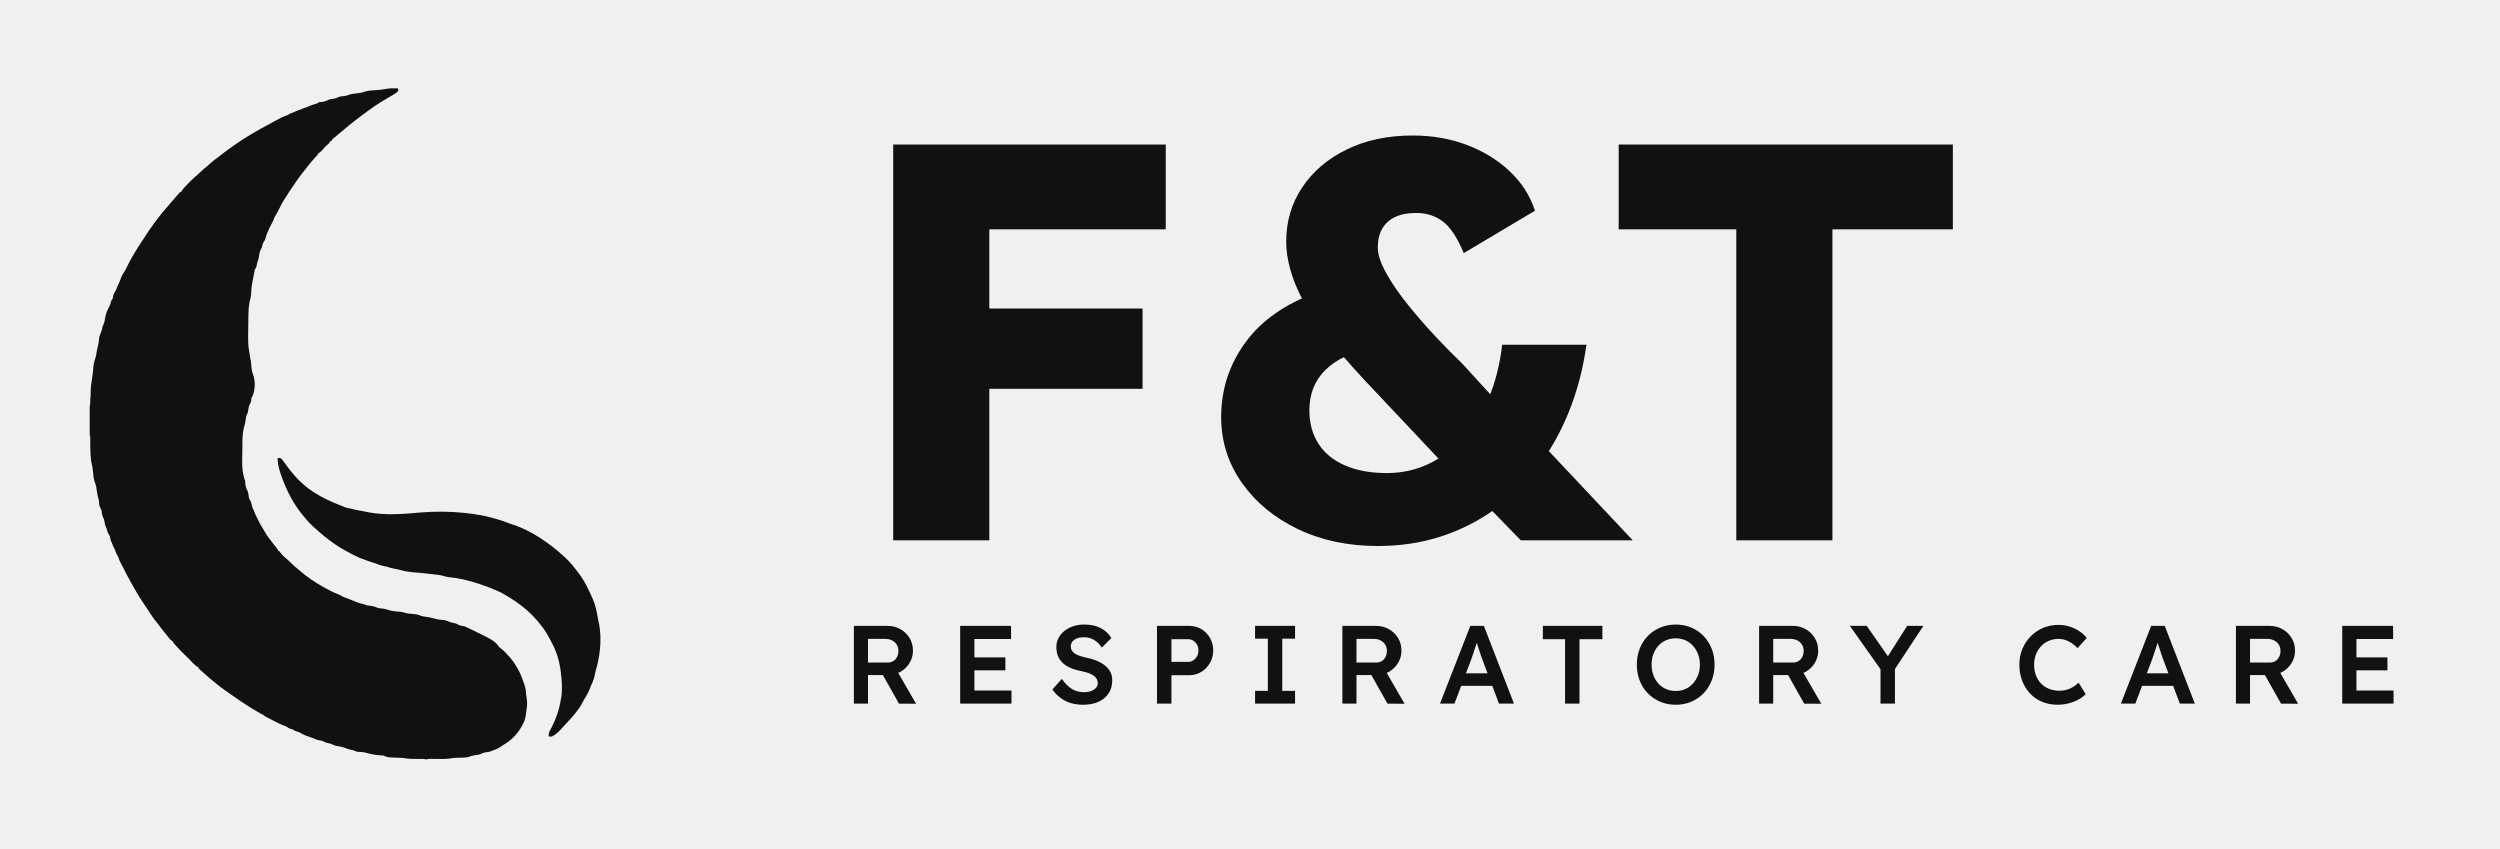
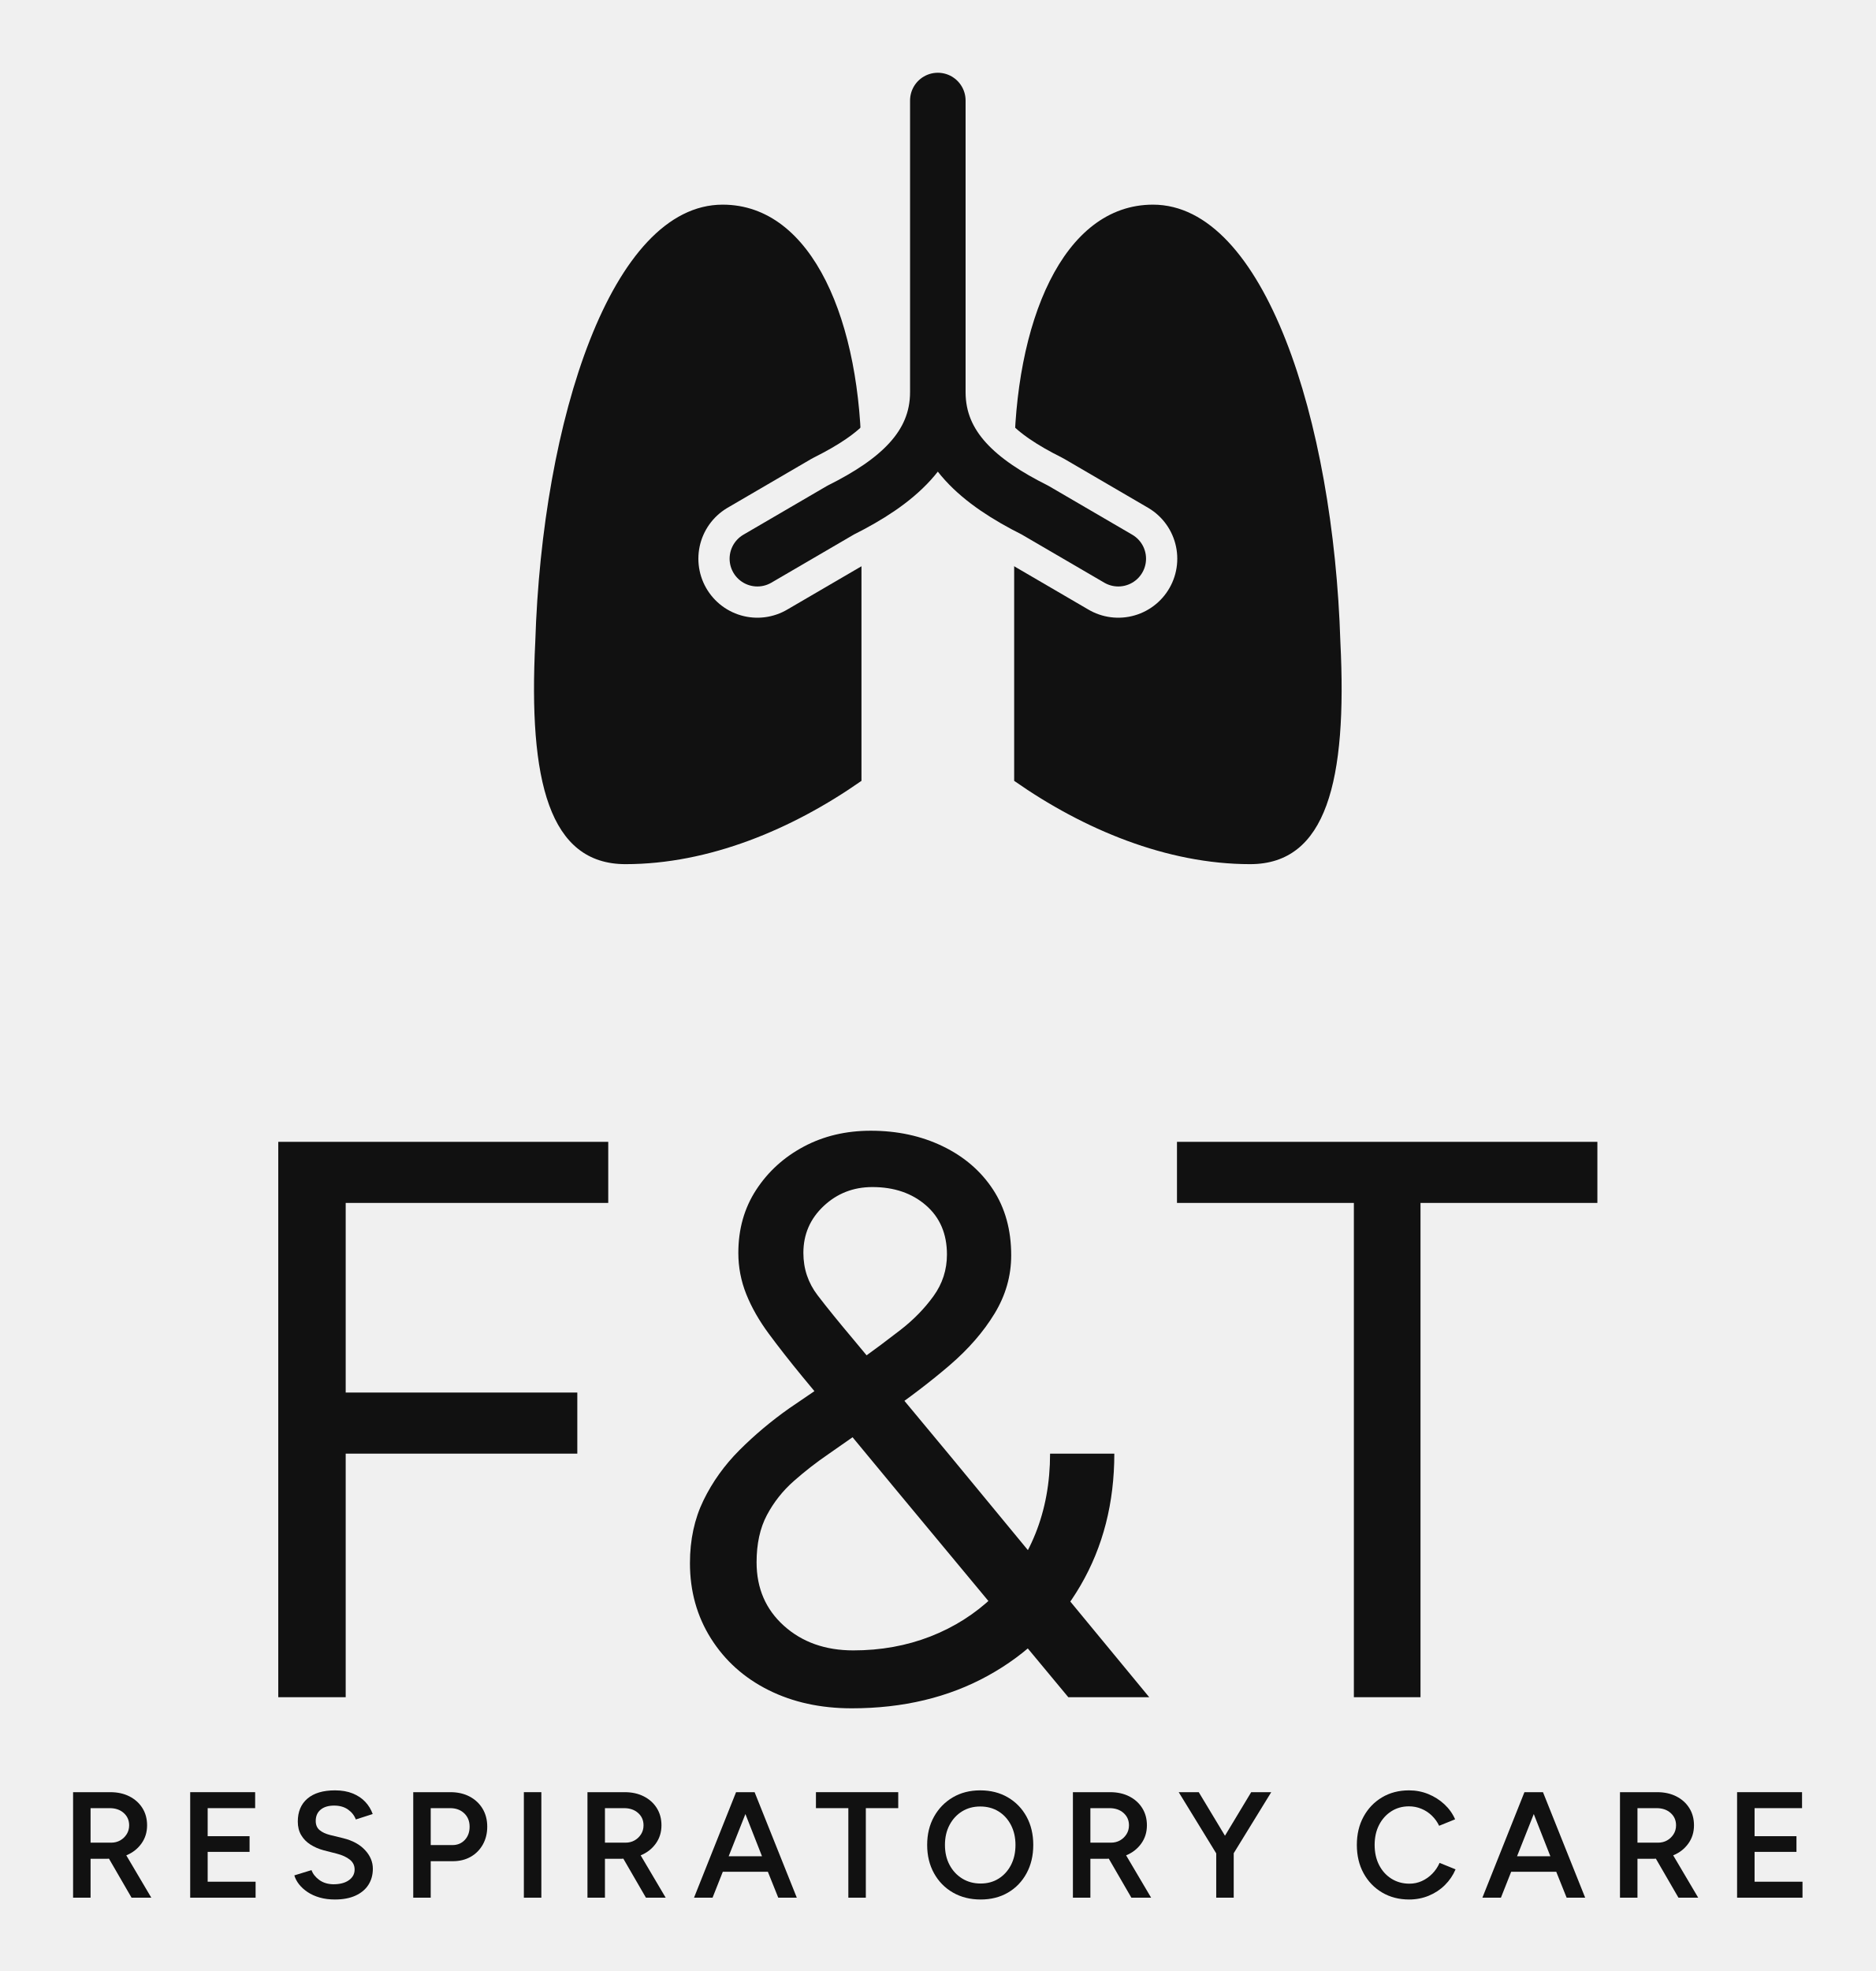
- <svg xmlns="http://www.w3.org/2000/svg" viewBox="-100 -100 3537 1200">
-   <g transform="scale(0.6748)">
-     <path d="M0 0 C0.3 1.6 0.7 3.3 1 5 C-2.7 9.9 -7.9 12.4 -13.1 15.4 C-19.3 18.9 -25.4 22.5 -31.4 26.3 C-34.3 28.2 -37.3 30 -40.3 31.8 C-47.5 36.2 -54.2 41.1 -61 46 C-61.9 46.7 -62.9 47.4 -63.9 48.1 C-69.8 52.3 -75.6 56.8 -81.4 61.2 C-84 63.2 -86.5 65.1 -89.1 67.1 C-97.6 73.5 -105.7 80.1 -113.7 87.1 C-116.4 89.5 -119.2 91.8 -122.1 94 C-126 97 -126 97 -128.8 99.8 C-131 102 -131 102 -135 104 C-135 104.7 -135 105.3 -135 106 C-135.7 106 -136.3 106 -137 106 C-137.7 107.3 -138.3 108.6 -139 110 C-139.5 110.2 -139.5 110.2 -142 111 C-142.7 112.3 -143.3 113.6 -144 115 C-146.7 117.3 -149.3 119.7 -152 122 C-154.4 124.6 -156.7 127.3 -159 130 C-160.6 131.7 -162.3 133.4 -164 135 C-164.7 135 -165.3 135 -166 135 C-166.7 136.3 -167.3 137.6 -168 139 C-169.6 140.9 -171.3 142.7 -173.1 144.6 C-181.1 153.2 -188.3 162.3 -195.4 171.6 C-198.1 175.1 -200.8 178.5 -203.5 181.9 C-208.2 187.9 -212.5 194.1 -216.7 200.6 C-218.6 203.4 -220.5 206.2 -222.5 208.9 C-226.5 214.5 -230 220.4 -233.7 226.3 C-235.4 229 -237.2 231.8 -239.1 234.5 C-242.5 239.8 -245.3 245.4 -248 251 C-251.4 257.9 -255.1 264.5 -259 271 C-259.2 271.5 -259.2 271.5 -259.9 273.8 C-261.3 277.9 -263.3 281.5 -265.4 285.2 C-268.7 291.4 -271.6 297.5 -274 304 C-274.7 305.3 -275.3 306.6 -276 308 C-276.3 309.4 -276.5 310.8 -276.8 312.2 C-278.1 317.4 -280.2 320.6 -283 325 C-283.7 327.7 -284.4 330.3 -285 333 C-285.8 334.7 -286.6 336.4 -287.5 338.2 C-290 343.4 -290.8 348.2 -291.5 353.9 C-292.2 358.1 -293.6 362 -295 366 C-295.3 367.8 -295.7 369.5 -296 371.3 C-297 376 -297 376 -300 380 C-300.8 383.4 -300.8 383.4 -301.4 387.5 C-302.5 394 -303.7 400.4 -305.1 406.9 C-306.8 415.2 -307.4 423.2 -307.7 431.7 C-308.1 437.5 -309.5 442.5 -311 448 C-312.8 457.7 -313.3 467.1 -313.4 476.9 C-313.5 477.6 -313.5 477.6 -313.5 481.4 C-313.6 484.5 -313.6 487.6 -313.6 490.7 C-313.7 495.5 -313.8 500.2 -313.8 505 C-313.9 508 -313.9 511.1 -313.9 514.1 C-314 515.5 -314 516.9 -314 518.3 C-314.1 528.8 -313.8 539.2 -312.1 549.5 C-311.9 550.6 -311.7 551.6 -311.5 552.7 C-311.4 553.8 -311.2 554.9 -311 556 C-310.5 559.4 -310 562.8 -309.5 566.2 C-309.1 568.5 -308.6 570.8 -308 573 C-307.7 576.2 -307.4 579.3 -307.2 582.5 C-306.6 588.3 -306.1 593.5 -304 598.9 C-298.5 613.6 -299.1 629.3 -304 644 C-304.5 644.8 -304.5 644.8 -307 649 C-307.1 650.4 -307.3 651.9 -307.4 653.4 C-308 658 -308 658 -309.9 661.2 C-312.3 665.5 -312.9 668.9 -313.6 673.6 C-314.4 679.3 -315 682 -318 687 C-318.6 690.1 -318.6 690.1 -318.9 693.6 C-319.5 699.6 -320.8 704.9 -322.6 710.6 C-325.7 722.4 -325.9 733.9 -326 746.1 C-326 750.8 -326.1 755.5 -326.1 760.2 C-326.2 764.6 -326.2 769 -326.3 773.5 C-326.3 775.7 -326.3 777.9 -326.4 780.1 C-326.6 794.3 -325.7 807.6 -320.9 821.1 C-320 824 -320 824 -319.7 829.7 C-319.3 835.2 -317.7 839.2 -315.2 844.1 C-313.4 848.3 -313.1 852.6 -312.5 857.1 C-311.8 860.9 -310 863.7 -308 867 C-307.1 870 -306.4 873.1 -305.7 876.2 C-304.9 879.4 -303.6 882.1 -302 885 C-301.5 886.3 -301.1 887.6 -300.6 888.9 C-299 893.1 -297.1 897 -295 901 C-294.5 902.1 -293.9 903.2 -293.4 904.3 C-290.2 910.8 -286.9 917 -283 923 C-281.9 924.9 -280.9 926.7 -279.8 928.6 C-273.5 939.4 -265.9 949.3 -258 959 C-251 967.7 -251 967.7 -251 970 C-250.3 970 -249.7 970 -249 970 C-247.7 971.6 -246.4 973.2 -245.2 974.8 C-240.7 980.4 -235.7 984.8 -230.1 989.4 C-227.4 991.7 -224.9 994 -222.4 996.6 C-218.5 1000.6 -214.3 1004.2 -209.9 1007.7 C-207.6 1009.5 -205.4 1011.4 -203.2 1013.4 C-189.7 1025 -174.4 1035.2 -159 1044 C-158.3 1044.4 -158.3 1044.4 -154.5 1046.6 C-145.1 1051.9 -135.8 1056.6 -125.7 1060.5 C-121.9 1062 -118.5 1063.9 -115 1066 C-112.3 1067 -109.7 1068 -107 1069 C-104.5 1070 -102.1 1071 -99.6 1071.9 C-99 1072.2 -99 1072.2 -95.7 1073.5 C-92.7 1074.7 -89.8 1075.9 -86.8 1077.2 C-81.3 1079.3 -75.8 1080.6 -70 1082 C-68.4 1082.7 -66.7 1083.3 -65 1084 C-62.6 1084.3 -60.2 1084.6 -57.8 1084.9 C-53 1085.5 -49.8 1086.1 -45.4 1088.1 C-41.3 1089.9 -39.3 1090.3 -34.9 1090.4 C-29.7 1090.7 -25.5 1091.7 -20.6 1093.4 C-12.2 1096.3 -4 1096.9 4.8 1097.4 C10.2 1098 14.8 1099.4 20 1101 C23.3 1101.4 26.6 1101.7 29.9 1101.9 C40.6 1102.9 40.6 1102.9 45.8 1105 C51.3 1107.1 56 1107.7 61.8 1108.4 C66.7 1109.1 71.3 1110.3 76.1 1111.6 C81.8 1113.1 87.1 1114.3 92.9 1114.5 C98.9 1114.8 103.5 1116.5 108.9 1118.8 C112 1120 112 1120 117.4 1121.1 C122 1122 122 1122 125.4 1124 C130.1 1126.6 134.7 1127.1 140 1128 C144.4 1129.8 148.6 1131.8 152.8 1133.9 C155.4 1135.2 158 1136.5 160.6 1137.8 C201.8 1158 201.8 1158 213 1172 C214.5 1173.3 216.1 1174.6 217.8 1175.8 C223.2 1180 227.5 1184.8 232 1190 C233.1 1191.2 234.2 1192.4 235.4 1193.6 C248 1208.9 256.9 1225.1 263 1244 C263.4 1245.1 263.8 1246.3 264.3 1247.4 C266.9 1254.7 268.5 1261.1 268.8 1268.8 C269 1272.2 269.5 1275.4 270.1 1278.7 C271.4 1287.3 271.2 1295.1 269.6 1303.7 C268.9 1307.4 268.5 1311 268.1 1314.7 C267.3 1320.7 265.9 1325.6 263 1331 C262.6 1331.9 262.1 1332.8 261.7 1333.8 C253.2 1350.2 242.4 1362.9 227 1373 C226 1373.7 225 1374.3 223.9 1375 C222.1 1376.2 220.3 1377.3 218.4 1378.5 C216.3 1379.8 214.1 1381.3 212 1382.7 C207.1 1385.5 202.3 1387.2 197 1389 C195.4 1389.7 193.7 1390.3 192 1391 C189.9 1391.3 187.8 1391.6 185.7 1391.9 C181.5 1392.5 178.9 1393 175.1 1395 C170 1397.5 165.2 1397.9 159.6 1398.5 C155.4 1399.1 151.9 1400.4 148 1402 C140 1403.6 131.7 1403.4 123.5 1403.6 C114.3 1403.9 114.3 1403.9 111 1405 C101.2 1406.2 91.5 1406.1 81.6 1406 C78.4 1406 75.2 1406 72 1405.9 C70.6 1405.9 69.2 1405.9 67.7 1405.9 C64 1406 64 1406 59 1407 C57.4 1406.7 55.7 1406.3 54 1406 C50.4 1406 46.7 1406 43.1 1406 C32.6 1406.1 22.3 1406.1 12 1404 C8.1 1403.8 4.3 1403.6 0.4 1403.5 C-21.3 1402.8 -21.3 1402.8 -30 1399 C-33.4 1398.6 -36.8 1398.3 -40.2 1398.1 C-49.5 1397.4 -57.7 1395.7 -66.6 1393.1 C-72 1391.7 -77.3 1391.4 -82.9 1391.2 C-86.7 1390.9 -89.6 1389.7 -93 1388 C-96 1387.3 -99 1386.6 -102 1386 C-106.5 1384.6 -110.9 1383.1 -115.2 1381.4 C-119.2 1380.3 -122.6 1379.6 -126.6 1379.1 C-132.1 1378.3 -136 1376.6 -141 1374 C-142.6 1373.7 -144.3 1373.3 -146 1373 C-151 1372 -154.5 1370.3 -159 1368 C-162.3 1367.3 -165.7 1366.7 -169 1366 C-172.4 1364.7 -175.7 1363.4 -179 1362 C-183.3 1360.5 -187.7 1359 -192 1357.5 C-197.4 1355.5 -202.1 1353 -207 1350 C-208.5 1349.5 -210 1349 -211.5 1348.5 C-216 1347 -216 1347 -221 1344 C-222.1 1343.7 -223.3 1343.4 -224.4 1343.1 C-228.3 1341.9 -230.7 1340.2 -234 1338 C-236.7 1337 -239.3 1336 -242 1335 C-249.1 1331.9 -255.9 1328.5 -262.7 1324.8 C-266.9 1322.5 -271.2 1320.4 -275.4 1318.4 C-278 1317 -278 1317 -282 1314 C-284.5 1312.7 -286.9 1311.3 -289.4 1310 C-301.6 1303.2 -313.5 1295.9 -325 1288 C-327.5 1286.4 -329.9 1284.7 -332.4 1283.1 C-338.4 1279.1 -344.4 1274.9 -350.3 1270.6 C-354.4 1267.7 -358.6 1264.8 -362.8 1261.9 C-369 1257.4 -375.1 1252.9 -381 1248 C-381.6 1247.5 -381.6 1247.5 -384.7 1245 C-392.4 1238.8 -399.9 1232.5 -407.1 1225.7 C-409.6 1223.3 -412.2 1221.1 -414.8 1218.9 C-415.3 1218.4 -415.3 1218.4 -418 1216 C-418 1215.3 -418 1214.7 -418 1214 C-419.3 1213.3 -420.6 1212.7 -422 1212 C-426.5 1208.2 -430.5 1204.6 -434.3 1200.2 C-438 1196 -441.8 1192.4 -445.9 1188.6 C-451.9 1183 -457.6 1177.3 -463 1171 C-464.7 1169.2 -466.4 1167.3 -468.1 1165.5 C-472 1161 -472 1161 -472 1159 C-473.3 1158.3 -474.6 1157.7 -476 1157 C-478 1154.8 -478 1154.8 -480.2 1152.1 C-480.6 1151.6 -480.6 1151.6 -482.6 1149 C-483.4 1148 -484.2 1147 -485 1146 C-486.4 1144.3 -487.9 1142.5 -489.3 1140.8 C-494.1 1135 -498.6 1128.9 -503.1 1122.8 C-505.5 1119.7 -507.9 1116.7 -510.3 1113.7 C-513.5 1109.7 -516.2 1105.6 -518.9 1101.3 C-521.7 1097 -524.6 1092.7 -527.5 1088.5 C-537.4 1074.1 -546.6 1059.3 -555 1044 C-556.3 1041.8 -557.5 1039.6 -558.8 1037.4 C-565.3 1026 -571.4 1014.4 -577.1 1002.7 C-578.4 1000.2 -579.7 997.7 -581.1 995.3 C-583.4 991.4 -584.6 987.3 -586 983 C-587.3 980.7 -588.6 978.3 -590 976 C-591 973.3 -592 970.7 -593 968 C-593.7 966.7 -594.3 965.4 -595 964 C-597 960.1 -598.5 956.1 -600 952 C-600.7 950.7 -601.3 949.4 -602 948 C-602.3 946.4 -602.6 944.8 -602.9 943.1 C-604 938.1 -605.2 936.1 -608 932 C-609 928.7 -610 925.3 -611 922 C-611.5 920.9 -612 919.7 -612.6 918.6 C-614 915 -614 915 -614.9 909.6 C-616 904 -616 904 -618 899.6 C-620.1 894.9 -620.7 890.9 -621.4 885.8 C-622 883 -622 883 -624.1 879 C-626.2 874.6 -626.5 870.9 -626.7 866 C-627.1 862.3 -628.1 858.9 -629.2 855.3 C-630.7 849.2 -631.3 843 -632.2 836.8 C-633 832.2 -634.3 828.3 -636 824 C-638 818.1 -638.5 812.5 -638.9 806.4 C-639.6 797.9 -640.9 790.2 -643 782 C-644.1 775 -644.3 768.1 -644.6 761.1 C-644.6 760.5 -644.6 760.5 -644.7 757.5 C-645 749.3 -645.1 741.2 -644.9 733.1 C-645 730 -645 730 -646 727 C-646.1 722.5 -646.1 718 -646.1 713.5 C-646.1 712.2 -646.1 710.9 -646.1 709.5 C-646.1 706.7 -646.1 703.8 -646.1 701 C-646.1 696.6 -646.1 692.3 -646.1 688 C-646.1 685.2 -646.1 682.5 -646.1 679.7 C-646.1 678.4 -646.1 677.1 -646.1 675.8 C-646.1 674.6 -646.1 673.4 -646.1 672.1 C-646.1 671.1 -646.1 670 -646.1 668.9 C-646 666 -646 666 -645 661 C-645 659.4 -645 657.7 -645 656.1 C-645 651 -645 651 -644.5 648.2 C-643.9 644.4 -644 640.9 -644.1 637.1 C-644.1 627.3 -642.8 618 -641.2 608.4 C-640 600.7 -638.9 593.2 -638.5 585.4 C-638.1 578.2 -636.4 571.9 -634 565.1 C-632.7 561 -632.2 556.9 -631.6 552.8 C-630.9 548.6 -630 544.5 -628.9 540.4 C-627.7 535.4 -626.8 530.8 -626.6 525.6 C-626.1 520.8 -625.6 518.5 -623.6 514.4 C-621.1 509.1 -620.1 504.7 -619 499 C-618.3 497.6 -617.7 496.2 -617 494.7 C-614.9 489.8 -614.3 485.5 -613.6 480.3 C-612.1 471.8 -608.4 463.6 -604.4 456.1 C-603 453 -603 453 -602 448.9 C-601 445 -601 445 -598 441 C-597.7 439.4 -597.4 437.9 -597.1 436.2 C-595.9 430.7 -594.1 427.6 -591 423 C-590 420.3 -589 417.7 -588 415 C-587.4 413.8 -586.8 412.7 -586.2 411.5 C-584.2 407.4 -582.7 403.4 -581.1 399.1 C-578.8 392.7 -575.9 387.6 -572 382 C-570.7 379.5 -569.5 377.1 -568.2 374.6 C-561 359.8 -552.8 345.8 -544 332 C-543.6 331.4 -543.6 331.4 -541.8 328.5 C-535.7 318.9 -529.3 309.5 -523 300 C-522 298.5 -521 297 -520 295.4 C-517.2 291.3 -514.2 287.2 -511.2 283.2 C-505.2 275.3 -505.2 275.3 -502.7 271.8 C-497.6 264.8 -492 258.3 -486.3 251.8 C-483.2 248.2 -480.1 244.7 -477.1 241.1 C-473.1 236.3 -469.1 231.6 -465 227 C-464.2 226.1 -463.4 225.2 -462.6 224.3 C-461.8 223.4 -461 222.4 -460.2 221.5 C-459.4 220.6 -458.7 219.8 -457.9 218.9 C-456 217 -456 217 -454 217 C-453.3 215.7 -452.7 214.4 -452 213 C-442.2 201.5 -431.5 190.8 -420 181 C-417.9 179 -415.8 177.1 -413.7 175.1 C-408.8 170.6 -403.8 166.3 -398.6 162.1 C-396 160 -393.5 157.7 -391 155.4 C-386.9 151.7 -382.5 148.4 -378 145.2 C-374.6 142.7 -371.4 140.2 -368.2 137.6 C-361.3 132.2 -354.2 127 -347 122 C-346.6 121.7 -346.6 121.7 -344.4 120.1 C-320.5 103.2 -294.7 88.3 -268.8 74.5 C-266.1 73.1 -263.4 71.6 -260.7 70.1 C-243.4 60.6 -243.4 60.6 -234.8 57.4 C-231 56 -231 56 -226 53 C-223.3 52 -220.7 51 -218 50 C-217 49.5 -216.1 49 -215.1 48.5 C-211.2 46.6 -207.1 45.4 -203 44 C-201.8 43.5 -200.7 43 -199.5 42.5 C-196 41 -196 41 -191.6 39.6 C-187 38 -187 38 -182.4 35.9 C-178.3 34.1 -174.4 33.1 -170 32 C-168.4 31 -166.7 30 -165 29 C-164.2 28.9 -164.2 28.9 -159.9 28.6 C-154.3 28 -150.8 26.7 -145.9 24.2 C-141.7 22.5 -137.5 22.1 -133 21.5 C-130 21 -130 21 -125.9 18.9 C-121.6 16.8 -117.9 16.6 -113.1 16.3 C-109.9 16 -107.3 15.2 -104.2 14.1 C-97 11.4 -89.6 10.8 -82 10 C-77.4 9.5 -74.2 8.7 -69.8 7.1 C-61.7 4.5 -53.5 4.2 -45.2 3.7 C-38.6 3.3 -32.4 2.7 -25.9 1.4 C-17.3 -0.3 -8.8 -0.3 0 0 Z " fill="#111111" transform="translate(686,37)" />
-     <path d="M0 0 C6 0 6 0 9.2 3.1 C12.3 6.9 15 10.8 17.8 14.7 C32.6 35.5 51.4 56.1 73 70 C74.2 70.8 75.5 71.7 76.8 72.5 C92.9 83 110.4 91 128.2 98.1 C130 98.8 131.7 99.5 133.5 100.2 C135 100.8 136.5 101.4 138 102 C139.6 102.7 141.3 103.3 143 104 C156.2 107.3 169.7 109.9 183.1 112.4 C185.6 112.9 188 113.4 190.5 113.9 C225.2 120.6 263.4 117.6 298.3 114.4 C329.7 111.7 360.9 112 392.2 115.2 C393.3 115.4 394.3 115.5 395.3 115.6 C417.8 117.9 440.4 122.2 462 129 C462.5 129.1 462.5 129.1 465 129.9 C471.7 131.9 478.1 134.1 484.5 136.7 C486.9 137.6 489.2 138.4 491.6 139.2 C519.2 148.1 544.7 162.9 568 180 C569.4 181 570.8 182.1 572.3 183.1 C579.9 188.7 587.1 194.6 594 201 C595.3 202.1 596.5 203.1 597.8 204.2 C606.7 212.2 614.9 220.4 622 230 C623.3 231.6 624.6 233.2 625.9 234.8 C636.8 248.4 646 263 653 279 C654 281.2 655 283.4 656.1 285.6 C657 287.7 658 289.9 659 292 C659.4 292.9 659.9 293.9 660.3 294.8 C666.1 307.9 669 321.9 671.3 335.9 C672.2 341 673.2 346.1 674.4 351.1 C679.8 383.4 675.4 417.9 666 449 C665.6 451.1 665.2 453.3 664.8 455.4 C662.9 464.8 658.8 473.3 655 482 C654.2 484.1 653.3 486.2 652.5 488.4 C650.2 493.9 647.2 498.8 644 503.8 C642 507 642 507 640.1 510.9 C630.7 529.5 615.9 545.3 601.6 560.2 C598.8 563.2 596.1 566.2 593.4 569.4 C588.2 575.3 581.9 580.2 575 584 C573 584 571 584 569 584 C568.7 583.7 568.3 583.3 568 583 C568 576.2 569.4 573.7 572.7 567.9 C583.5 547.8 590.9 526.7 594 504 C594.3 502.7 594.7 501.4 595 500 C596.6 484.1 596.2 468.8 594 453 C593.8 450.9 593.5 448.8 593.3 446.8 C590.5 424.9 584.6 405.4 574 386 C573 384.2 572.1 382.4 571.1 380.6 C565.8 370.4 560.3 360.9 553 352 C552.4 351.2 551.7 350.3 551.1 349.5 C531.6 324.4 507.5 304.8 480 289 C478.9 288.4 477.8 287.7 476.7 287 C475.7 286.4 474.7 285.8 473.6 285.2 C472.8 284.7 471.9 284.1 471 283.6 C467.1 281.5 463.1 279.8 459 278 C457.5 277.3 456 276.7 454.4 276 C445.7 272.3 437 268.8 428 266 C425 265 421.9 264 418.9 262.9 C399 256.3 379.2 251.9 358.4 249.8 C353 249 353 249 348.2 247.5 C341.7 245.6 335.2 244.8 328.4 244.1 C327 243.9 325.6 243.7 324.2 243.6 C315.9 242.6 307.6 241.8 299.2 241 C297.4 240.8 295.6 240.7 293.8 240.5 C290.3 240.2 286.7 239.9 283.2 239.6 C274.2 238.8 265.9 237.4 257.2 234.9 C253.4 233.8 249.5 233.1 245.6 232.4 C239.8 231.4 234.6 229.9 229 228 C226.7 227.5 224.4 227 222.1 226.6 C216 225.3 210.7 223.4 205 221 C203 220.4 200.9 219.7 198.9 219.1 C191.1 216.8 183.6 213.9 176 211 C174.4 210.4 172.8 209.8 171.2 209.2 C162.9 205.6 155 201.3 147 197 C145.5 196.2 143.9 195.4 142.3 194.5 C126.8 186.1 112.7 176.1 99 165 C98 164.2 97 163.4 96 162.6 C89.8 157.6 83.9 152.4 78 147 C76.9 146.1 75.9 145.1 74.8 144.2 C67.8 137.9 61.8 131.4 56 124 C54.6 122.3 53.1 120.6 51.7 118.9 C32.7 95.5 19.2 69.2 9 41 C8.6 39.8 8.1 38.6 7.6 37.3 C3.5 25.4 -0.5 12.7 0 0 Z " fill="#111111" transform="translate(434,812)" />
+ <svg xmlns="http://www.w3.org/2000/svg" viewBox="-168.9 -305.6 337.8 354.9">
+   <g transform="translate(0,-147.50) scale(1.25)">
+     <mask id="b1" maskUnits="userSpaceOnUse" x="-80" y="-130" width="160" height="140">
+       <rect x="-80" y="-130" width="160" height="140" fill="#fff" />
+       <path d="M0,-112 L0,-70 C0,-62 -6,-57 -14,-53 L-26,-46 M0,-70 C0,-62 6,-57 14,-53 L26,-46" fill="none" stroke="#000" stroke-width="17" stroke-linecap="round" stroke-linejoin="round" />
+     </mask>
+     <g mask="url(#b1)">
+       <path d="M11.00,-60.00 C11.00,-80.00 18.00,-97.00 31.00,-97.00 C47.00,-97.00 57.00,-66.00 58.00,-34.00 C59.00,-14.00 56.00,-2.00 45.00,-2.00 C33.00,-2.00 21.00,-7.00 11.00,-14.00 Z" fill="#111111" />
+       <path d="M-11.00,-60.00 C-11.00,-80.00 -18.00,-97.00 -31.00,-97.00 C-47.00,-97.00 -57.00,-66.00 -58.00,-34.00 C-59.00,-14.00 -56.00,-2.00 -45.00,-2.00 C-33.00,-2.00 -21.00,-7.00 -11.00,-14.00 Z" fill="#111111" />
+     </g>
+     <path d="M0,-112 L0,-70 C0,-62 -6,-57 -14,-53 L-26,-46 M0,-70 C0,-62 6,-57 14,-53 L26,-46" fill="none" stroke="#111111" stroke-width="8" stroke-linecap="round" stroke-linejoin="round" />
  </g>
-   <path transform="translate(1093.3,664.5)" d="M70.4 0.0V-560.0H206.4V0.0ZM133.6 -214.4V-328.0H423.2V-214.4ZM133.6 -440.0V-560.0H456.0V-440.0ZM958.4 0.0 902.4 -57.6 854.4 -102.4 736.8 -227.2Q705.6 -260.8 684.0 -288.4Q662.4 -316.0 650.0 -339.6Q637.6 -363.2 632.0 -384.0Q626.4 -404.8 626.4 -422.4Q626.4 -465.6 649.2 -499.6Q672.0 -533.6 712.4 -553.2Q752.8 -572.8 805.6 -572.8Q846.4 -572.8 881.6 -559.6Q916.8 -546.4 942.4 -522.4Q968.0 -498.4 978.4 -466.4L877.6 -406.4Q864.0 -439.2 848.0 -451.2Q832.0 -463.2 810.4 -463.2Q792.8 -463.2 780.8 -457.6Q768.8 -452.0 762.4 -441.2Q756.0 -430.4 756.0 -414.4Q756.0 -399.2 768.4 -377.2Q780.8 -355.2 800.0 -331.6Q819.2 -308.0 839.2 -286.8Q859.2 -265.6 875.2 -250.4L934.4 -185.6L989.6 -135.2L1116.8 0.0ZM756.0 8.0Q692.8 8.0 642.8 -16.0Q592.8 -40.0 563.6 -81.6Q534.4 -123.2 534.4 -174.4Q534.4 -232.8 568.4 -279.6Q602.4 -326.4 668.8 -350.4L748.8 -272.8Q704.0 -263.2 681.6 -240.8Q659.2 -218.4 659.2 -184.0Q659.2 -156.8 672.0 -136.8Q684.8 -116.8 709.6 -106.0Q734.4 -95.2 768.8 -95.2Q800.8 -95.2 828.4 -108.4Q856.0 -121.6 878.0 -145.6Q900.0 -169.6 913.6 -202.8Q927.2 -236.0 932.0 -276.8H1051.2Q1044.0 -225.6 1026.4 -182.0Q1008.8 -138.4 982.0 -103.2Q955.2 -68.0 920.4 -43.2Q885.6 -18.4 844.4 -5.2Q803.2 8.0 756.0 8.0ZM1263.2 0.0V-440.0H1096.8V-560.0H1569.6V-440.0H1399.2V0.0Z" fill="#111111" />
-   <path transform="translate(1093.3,895.5)" d="M14.771 0.0V-110.0H62.543Q72.443 -110.0 80.614 -105.364Q88.786 -100.729 93.579 -92.793Q98.371 -84.857 98.371 -74.957Q98.371 -65.529 93.579 -57.593Q88.786 -49.657 80.693 -45.021Q72.6 -40.386 62.543 -40.386H34.729V0.0ZM78.571 0.0 50.6 -49.657 71.657 -53.586 102.771 0.157ZM34.729 -58.143H62.7Q67.257 -58.143 70.636 -60.264Q74.014 -62.386 75.9 -66.157Q77.786 -69.929 77.786 -74.486Q77.786 -79.671 75.429 -83.443Q73.071 -87.214 68.829 -89.414Q64.586 -91.614 59.086 -91.614H34.729ZM165.157 0.0V-110.0H237.129V-91.457H185.271V-18.543H237.757V0.0ZM174.586 -47.143V-65.371H229.114V-47.143ZM339.114 1.571Q329.529 1.571 321.514 -0.864Q313.5 -3.3 307.057 -8.171Q300.614 -13.043 295.586 -19.957L308.943 -35.043Q316.643 -24.357 324.029 -20.271Q331.414 -16.186 340.686 -16.186Q346.029 -16.186 350.429 -17.836Q354.829 -19.486 357.343 -22.393Q359.857 -25.3 359.857 -29.071Q359.857 -31.743 358.836 -34.021Q357.814 -36.3 355.771 -38.107Q353.729 -39.914 350.743 -41.486Q347.757 -43.057 343.986 -44.157Q340.214 -45.257 335.657 -46.2Q327.014 -47.929 320.571 -50.836Q314.129 -53.743 309.729 -58.064Q305.329 -62.386 303.286 -67.807Q301.243 -73.229 301.243 -80.143Q301.243 -87.057 304.307 -92.871Q307.371 -98.686 312.714 -102.929Q318.057 -107.171 325.129 -109.529Q332.2 -111.886 340.371 -111.886Q349.643 -111.886 356.95 -109.686Q364.257 -107.486 369.836 -103.164Q375.414 -98.843 379.029 -92.714L365.514 -79.357Q362.371 -84.229 358.443 -87.45Q354.514 -90.671 349.957 -92.321Q345.4 -93.971 340.371 -93.971Q334.714 -93.971 330.55 -92.4Q326.386 -90.829 324.029 -87.921Q321.671 -85.014 321.671 -80.929Q321.671 -77.786 323.086 -75.35Q324.5 -72.914 327.093 -71.029Q329.686 -69.143 333.771 -67.729Q337.857 -66.314 343.043 -65.214Q351.686 -63.486 358.6 -60.579Q365.514 -57.671 370.386 -53.664Q375.257 -49.657 377.771 -44.55Q380.286 -39.443 380.286 -33.157Q380.286 -22.314 375.179 -14.536Q370.071 -6.757 360.8 -2.593Q351.529 1.571 339.114 1.571ZM443.614 0.0V-110.0H489.343Q498.771 -110.0 506.393 -105.443Q514.014 -100.886 518.571 -93.029Q523.129 -85.171 523.129 -75.429Q523.129 -65.529 518.571 -57.593Q514.014 -49.657 506.393 -44.943Q498.771 -40.229 489.343 -40.229H464.043V0.0ZM464.043 -59.086H487.929Q491.857 -59.086 495.079 -61.286Q498.3 -63.486 500.264 -67.1Q502.229 -70.714 502.229 -75.271Q502.229 -79.829 500.264 -83.364Q498.3 -86.9 495.079 -89.021Q491.857 -91.143 487.929 -91.143H464.043ZM582.371 0.0V-18.071H600.443V-91.929H582.371V-110.0H638.943V-91.929H620.871V-18.071H638.943V0.0ZM705.886 0.0V-110.0H753.657Q763.557 -110.0 771.729 -105.364Q779.9 -100.729 784.693 -92.793Q789.486 -84.857 789.486 -74.957Q789.486 -65.529 784.693 -57.593Q779.9 -49.657 771.807 -45.021Q763.714 -40.386 753.657 -40.386H725.843V0.0ZM769.686 0.0 741.714 -49.657 762.771 -53.586 793.886 0.157ZM725.843 -58.143H753.814Q758.371 -58.143 761.75 -60.264Q765.129 -62.386 767.014 -66.157Q768.9 -69.929 768.9 -74.486Q768.9 -79.671 766.543 -83.443Q764.186 -87.214 759.943 -89.414Q755.7 -91.614 750.2 -91.614H725.843ZM844.014 0.0 886.914 -110.0H906.086L948.671 0.0H927.457L903.886 -62.543Q903.1 -64.429 901.764 -68.514Q900.429 -72.6 898.857 -77.393Q897.286 -82.186 896.029 -86.35Q894.771 -90.514 894.143 -92.4L898.071 -92.557Q897.129 -89.414 895.871 -85.486Q894.614 -81.557 893.2 -77.314Q891.786 -73.071 890.45 -69.143Q889.114 -65.214 888.014 -62.071L864.443 0.0ZM863.5 -25.143 870.571 -42.9H920.7L928.243 -25.143ZM1020.957 0.0V-91.143H989.529V-110.0H1073.757V-91.143H1041.386V0.0ZM1177.471 1.571Q1165.686 1.571 1155.629 -2.671Q1145.571 -6.914 1138.107 -14.536Q1130.643 -22.157 1126.557 -32.529Q1122.471 -42.9 1122.471 -55.157Q1122.471 -67.414 1126.557 -77.786Q1130.643 -88.157 1138.107 -95.779Q1145.571 -103.4 1155.629 -107.643Q1165.686 -111.886 1177.471 -111.886Q1189.414 -111.886 1199.471 -107.643Q1209.529 -103.4 1216.914 -95.7Q1224.3 -88.0 1228.386 -77.707Q1232.471 -67.414 1232.471 -55.157Q1232.471 -43.057 1228.386 -32.686Q1224.3 -22.314 1216.914 -14.614Q1209.529 -6.914 1199.471 -2.671Q1189.414 1.571 1177.471 1.571ZM1177.471 -17.914Q1185.014 -17.914 1191.221 -20.664Q1197.429 -23.414 1201.986 -28.521Q1206.543 -33.629 1209.136 -40.386Q1211.729 -47.143 1211.729 -55.157Q1211.729 -63.171 1209.136 -69.929Q1206.543 -76.686 1201.986 -81.793Q1197.429 -86.9 1191.221 -89.65Q1185.014 -92.4 1177.471 -92.4Q1170.086 -92.4 1163.8 -89.65Q1157.514 -86.9 1152.957 -81.871Q1148.4 -76.843 1145.886 -70.086Q1143.371 -63.329 1143.371 -55.157Q1143.371 -47.143 1145.886 -40.307Q1148.4 -33.471 1152.957 -28.443Q1157.514 -23.414 1163.8 -20.664Q1170.086 -17.914 1177.471 -17.914ZM1295.486 0.0V-110.0H1343.257Q1353.157 -110.0 1361.329 -105.364Q1369.5 -100.729 1374.293 -92.793Q1379.086 -84.857 1379.086 -74.957Q1379.086 -65.529 1374.293 -57.593Q1369.5 -49.657 1361.407 -45.021Q1353.314 -40.386 1343.257 -40.386H1315.443V0.0ZM1359.286 0.0 1331.314 -49.657 1352.371 -53.586 1383.486 0.157ZM1315.443 -58.143H1343.414Q1347.971 -58.143 1351.35 -60.264Q1354.729 -62.386 1356.614 -66.157Q1358.5 -69.929 1358.5 -74.486Q1358.5 -79.671 1356.143 -83.443Q1353.786 -87.214 1349.543 -89.414Q1345.3 -91.614 1339.8 -91.614H1315.443ZM1467.243 0.0V-54.843L1468.343 -47.143L1423.871 -110.0H1447.757L1481.7 -61.286L1474.314 -61.757L1504.957 -110.0H1527.9L1485.314 -45.414L1487.671 -56.1V0.0ZM1717.886 1.571Q1705.943 1.571 1696.043 -2.514Q1686.143 -6.6 1678.914 -14.221Q1671.686 -21.843 1667.679 -32.293Q1663.671 -42.743 1663.671 -55.157Q1663.671 -67.1 1667.914 -77.314Q1672.157 -87.529 1679.7 -95.229Q1687.243 -102.929 1697.3 -107.171Q1707.357 -111.414 1719.143 -111.414Q1727.157 -111.414 1734.7 -109.057Q1742.243 -106.7 1748.529 -102.536Q1754.814 -98.371 1759.057 -92.871L1746.014 -78.571Q1741.929 -82.814 1737.607 -85.721Q1733.286 -88.629 1728.65 -90.121Q1724.014 -91.614 1719.143 -91.614Q1711.914 -91.614 1705.55 -88.943Q1699.186 -86.271 1694.55 -81.4Q1689.914 -76.529 1687.243 -69.85Q1684.571 -63.171 1684.571 -55.0Q1684.571 -46.671 1687.164 -39.914Q1689.757 -33.157 1694.55 -28.286Q1699.343 -23.414 1706.021 -20.821Q1712.7 -18.229 1720.714 -18.229Q1725.9 -18.229 1730.771 -19.643Q1735.643 -21.057 1739.807 -23.65Q1743.971 -26.243 1747.429 -29.7L1757.486 -13.514Q1753.714 -9.271 1747.429 -5.814Q1741.143 -2.357 1733.364 -0.393Q1725.586 1.571 1717.886 1.571ZM1807.3 0.0 1850.2 -110.0H1869.371L1911.957 0.0H1890.743L1867.171 -62.543Q1866.386 -64.429 1865.05 -68.514Q1863.714 -72.6 1862.143 -77.393Q1860.571 -82.186 1859.314 -86.35Q1858.057 -90.514 1857.429 -92.4L1861.357 -92.557Q1860.414 -89.414 1859.157 -85.486Q1857.9 -81.557 1856.486 -77.314Q1855.071 -73.071 1853.736 -69.143Q1852.4 -65.214 1851.3 -62.071L1827.729 0.0ZM1826.786 -25.143 1833.857 -42.9H1883.986L1891.529 -25.143ZM1970.1 0.0V-110.0H2017.871Q2027.771 -110.0 2035.943 -105.364Q2044.114 -100.729 2048.907 -92.793Q2053.7 -84.857 2053.7 -74.957Q2053.7 -65.529 2048.907 -57.593Q2044.114 -49.657 2036.021 -45.021Q2027.929 -40.386 2017.871 -40.386H1990.057V0.0ZM2033.9 0.0 2005.929 -49.657 2026.986 -53.586 2058.1 0.157ZM1990.057 -58.143H2018.029Q2022.586 -58.143 2025.964 -60.264Q2029.343 -62.386 2031.229 -66.157Q2033.114 -69.929 2033.114 -74.486Q2033.114 -79.671 2030.757 -83.443Q2028.4 -87.214 2024.157 -89.414Q2019.914 -91.614 2014.414 -91.614H1990.057ZM2120.486 0.0V-110.0H2192.457V-91.457H2140.6V-18.543H2193.086V0.0ZM2129.914 -47.143V-65.371H2184.443V-47.143Z" fill="#111111" />
+   <g transform="translate(-132.07,0.00)">
+     <path d="M13.286 0.0V-100.0H72.714V-89.0H25.429V-54.857H67.143V-43.857H25.429V0.0Z" fill="#111111" />
+     <path d="M116.571 2.0Q108.143 2.0 101.571 -1.286Q95.0 -4.571 91.214 -10.571Q87.429 -16.571 87.429 -24.143Q87.429 -30.429 89.857 -35.429Q92.286 -40.429 96.357 -44.5Q100.429 -48.571 105.286 -52.0L118.286 -60.857Q121.857 -63.429 125.357 -66.143Q128.857 -68.857 131.286 -72.214Q133.714 -75.571 133.714 -79.714Q133.714 -85.286 129.929 -88.571Q126.143 -91.857 120.286 -91.857Q115.143 -91.857 111.5 -88.429Q107.857 -85.0 107.857 -80.0Q107.857 -75.714 110.429 -72.357Q113.0 -69.0 116.857 -64.429L134.429 -43.286L170.143 0.0H155.571L124.714 -37.143L107.571 -57.857Q104.286 -61.857 101.643 -65.429Q99.0 -69.0 97.571 -72.571Q96.143 -76.143 96.143 -80.0Q96.143 -86.429 99.357 -91.357Q102.571 -96.286 107.929 -99.143Q113.286 -102.0 120.0 -102.0Q127.143 -102.0 132.929 -99.214Q138.714 -96.429 142.0 -91.429Q145.286 -86.429 145.286 -79.571Q145.286 -74.0 142.286 -69.071Q139.286 -64.143 134.214 -59.786Q129.143 -55.429 122.714 -51.0L112.286 -43.714Q109.143 -41.571 106.143 -38.929Q103.143 -36.286 101.286 -32.786Q99.429 -29.286 99.429 -24.286Q99.429 -17.286 104.357 -12.857Q109.286 -8.429 116.857 -8.429Q124.286 -8.429 130.714 -10.929Q137.143 -13.429 142.071 -18.143Q147.0 -22.857 149.643 -29.429Q152.286 -36.0 152.286 -43.857H163.857Q163.857 -30.571 157.786 -20.143Q151.714 -9.714 141.071 -3.857Q130.429 2.0 116.571 2.0Z" fill="#111111" />
+     <path d="M207 0.0V-89.0H175.143V-100.0H250.857V-89.0H219V0.0Z" fill="#111111" />
+   </g>
+   <g transform="translate(-157.99,36.10)">
+     <path d="M2.253 0.0V-19.0H8.957Q10.911 -19.0 12.404 -18.24Q13.897 -17.48 14.739 -16.136Q15.58 -14.793 15.58 -13.029Q15.58 -11.156 14.549 -9.731Q13.517 -8.306 11.834 -7.627L16.34 0.0H12.784L8.713 -7.03Q8.55 -7.003 8.374 -7.003Q8.197 -7.003 8.007 -7.003H5.401V0.0ZM5.401 -9.907H9.093Q10.016 -9.907 10.735 -10.314Q11.454 -10.721 11.902 -11.427Q12.35 -12.133 12.35 -13.029Q12.35 -14.386 11.373 -15.254Q10.396 -16.123 8.849 -16.123H5.401Z" fill="#111111" />
+     <path d="M23.343 0.0V-19.0H35.041V-16.123H26.491V-11.074H34.037V-8.251H26.491V-2.877H35.123V0.0Z" fill="#111111" />
+     <path d="M49.4 0.326Q47.907 0.326 46.672 -0.027Q45.437 -0.38 44.501 -1.004Q43.564 -1.629 42.954 -2.402Q42.343 -3.176 42.099 -4.017L45.193 -4.967Q45.546 -3.963 46.577 -3.203Q47.609 -2.443 49.129 -2.416Q50.893 -2.416 51.924 -3.149Q52.956 -3.881 52.956 -5.076Q52.956 -6.161 52.087 -6.854Q51.219 -7.546 49.753 -7.926L47.419 -8.523Q46.089 -8.876 45.016 -9.554Q43.944 -10.233 43.334 -11.264Q42.723 -12.296 42.723 -13.707Q42.723 -16.367 44.46 -17.846Q46.197 -19.326 49.427 -19.326Q51.246 -19.326 52.616 -18.769Q53.987 -18.213 54.883 -17.249Q55.779 -16.286 56.213 -15.064L53.173 -14.087Q52.766 -15.173 51.761 -15.879Q50.757 -16.584 49.264 -16.584Q47.717 -16.584 46.835 -15.851Q45.953 -15.119 45.953 -13.816Q45.953 -12.757 46.645 -12.174Q47.337 -11.59 48.531 -11.291L50.866 -10.721Q53.417 -10.097 54.829 -8.577Q56.24 -7.057 56.24 -5.211Q56.24 -3.583 55.453 -2.334Q54.666 -1.086 53.132 -0.38Q51.599 0.326 49.4 0.326Z" fill="#111111" />
+     <path d="M63.514 0.0V-19.0H70.219Q72.173 -19.0 73.666 -18.213Q75.159 -17.426 76.0 -16.028Q76.841 -14.63 76.841 -12.784Q76.841 -10.993 76.054 -9.581Q75.267 -8.17 73.869 -7.369Q72.471 -6.569 70.626 -6.569H66.663V0.0ZM66.663 -9.473H70.571Q71.929 -9.473 72.797 -10.396Q73.666 -11.319 73.666 -12.784Q73.666 -14.277 72.689 -15.2Q71.711 -16.123 70.164 -16.123H66.663Z" fill="#111111" />
+     <path d="M83.437 0.0V-19.0H86.586V0.0Z" fill="#111111" />
+     <path d="M94.891 0.0V-19.0H101.596Q103.55 -19.0 105.043 -18.24Q106.536 -17.48 107.377 -16.136Q108.219 -14.793 108.219 -13.029Q108.219 -11.156 107.187 -9.731Q106.156 -8.306 104.473 -7.627L108.979 0.0H105.423L101.351 -7.03Q101.189 -7.003 101.012 -7.003Q100.836 -7.003 100.646 -7.003H98.04V0.0ZM98.04 -9.907H101.731Q102.654 -9.907 103.374 -10.314Q104.093 -10.721 104.541 -11.427Q104.989 -12.133 104.989 -13.029Q104.989 -14.386 104.011 -15.254Q103.034 -16.123 101.487 -16.123H98.04Z" fill="#111111" />
+     <path d="M114.081 0.0 121.654 -19.0H124.993L132.593 0.0H129.254L127.381 -4.669H119.266L117.42 0.0ZM120.324 -7.464H126.323L123.337 -15.064Z" fill="#111111" />
+     <path d="M141.876 0.0V-16.123H136.04V-19.0H150.86V-16.123H145.024V0.0Z" fill="#111111" />
+     <path d="M165.707 0.326Q162.884 0.326 160.713 -0.923Q158.541 -2.171 157.306 -4.397Q156.071 -6.623 156.071 -9.5Q156.071 -12.377 157.306 -14.589Q158.541 -16.801 160.686 -18.064Q162.83 -19.326 165.626 -19.326Q168.449 -19.326 170.606 -18.064Q172.764 -16.801 173.972 -14.589Q175.18 -12.377 175.18 -9.5Q175.18 -6.623 173.972 -4.397Q172.764 -2.171 170.634 -0.923Q168.503 0.326 165.707 0.326ZM165.707 -2.551Q167.553 -2.551 168.964 -3.447Q170.376 -4.343 171.176 -5.904Q171.977 -7.464 171.977 -9.5Q171.977 -11.509 171.163 -13.083Q170.349 -14.657 168.924 -15.539Q167.499 -16.421 165.626 -16.421Q163.78 -16.421 162.355 -15.539Q160.93 -14.657 160.102 -13.096Q159.274 -11.536 159.274 -9.5Q159.274 -7.464 160.102 -5.904Q160.93 -4.343 162.382 -3.447Q163.834 -2.551 165.707 -2.551Z" fill="#111111" />
+     <path d="M182.319 0.0V-19.0H189.023Q190.977 -19.0 192.47 -18.24Q193.963 -17.48 194.804 -16.136Q195.646 -14.793 195.646 -13.029Q195.646 -11.156 194.614 -9.731Q193.583 -8.306 191.9 -7.627L196.406 0.0H192.85L188.779 -7.03Q188.616 -7.003 188.439 -7.003Q188.263 -7.003 188.073 -7.003H185.467V0.0ZM185.467 -9.907H189.159Q190.081 -9.907 190.801 -10.314Q191.52 -10.721 191.968 -11.427Q192.416 -12.133 192.416 -13.029Q192.416 -14.386 191.439 -15.254Q190.461 -16.123 188.914 -16.123H185.467Z" fill="#111111" />
+     <path d="M208.131 0.0V-7.98L201.373 -19.0H204.983L209.706 -11.156L214.429 -19.0H218.039L211.28 -8.007V0.0Z" fill="#111111" />
+     <path d="" fill="#111111" />
+     <path d="M242.874 0.326Q240.133 0.326 238.002 -0.936Q235.871 -2.199 234.664 -4.411Q233.456 -6.623 233.456 -9.5Q233.456 -12.377 234.664 -14.589Q235.871 -16.801 237.989 -18.064Q240.106 -19.326 242.847 -19.326Q244.693 -19.326 246.321 -18.661Q247.95 -17.996 249.212 -16.829Q250.474 -15.661 251.153 -14.114L248.276 -12.947Q247.787 -13.979 246.959 -14.779Q246.131 -15.58 245.073 -16.014Q244.014 -16.449 242.847 -16.449Q241.056 -16.449 239.658 -15.553Q238.26 -14.657 237.459 -13.096Q236.659 -11.536 236.659 -9.5Q236.659 -7.464 237.459 -5.89Q238.26 -4.316 239.685 -3.42Q241.11 -2.524 242.929 -2.524Q244.123 -2.524 245.168 -2.999Q246.213 -3.474 247.041 -4.316Q247.869 -5.157 248.357 -6.27L251.234 -5.103Q250.556 -3.501 249.307 -2.266Q248.059 -1.031 246.403 -0.353Q244.747 0.326 242.874 0.326Z" fill="#111111" />
+     <path d="M256.066 0.0 263.639 -19.0H266.977L274.577 0.0H271.239L269.366 -4.669H261.25L259.404 0.0ZM262.309 -7.464H268.307L265.321 -15.064Z" fill="#111111" />
+     <path d="M280.847 0.0V-19.0H287.551Q289.506 -19.0 290.999 -18.24Q292.491 -17.48 293.333 -16.136Q294.174 -14.793 294.174 -13.029Q294.174 -11.156 293.143 -9.731Q292.111 -8.306 290.429 -7.627L294.934 0.0H291.379L287.307 -7.03Q287.144 -7.003 286.968 -7.003Q286.791 -7.003 286.601 -7.003H283.996V0.0ZM283.996 -9.907H287.687Q288.61 -9.907 289.329 -10.314Q290.049 -10.721 290.496 -11.427Q290.944 -12.133 290.944 -13.029Q290.944 -14.386 289.967 -15.254Q288.99 -16.123 287.443 -16.123H283.996Z" fill="#111111" />
+     <path d="M301.937 0.0V-19.0H313.636V-16.123H305.086V-11.074H312.631V-8.251H305.086V-2.877H313.717V0.0Z" fill="#111111" />
+   </g>
</svg>
